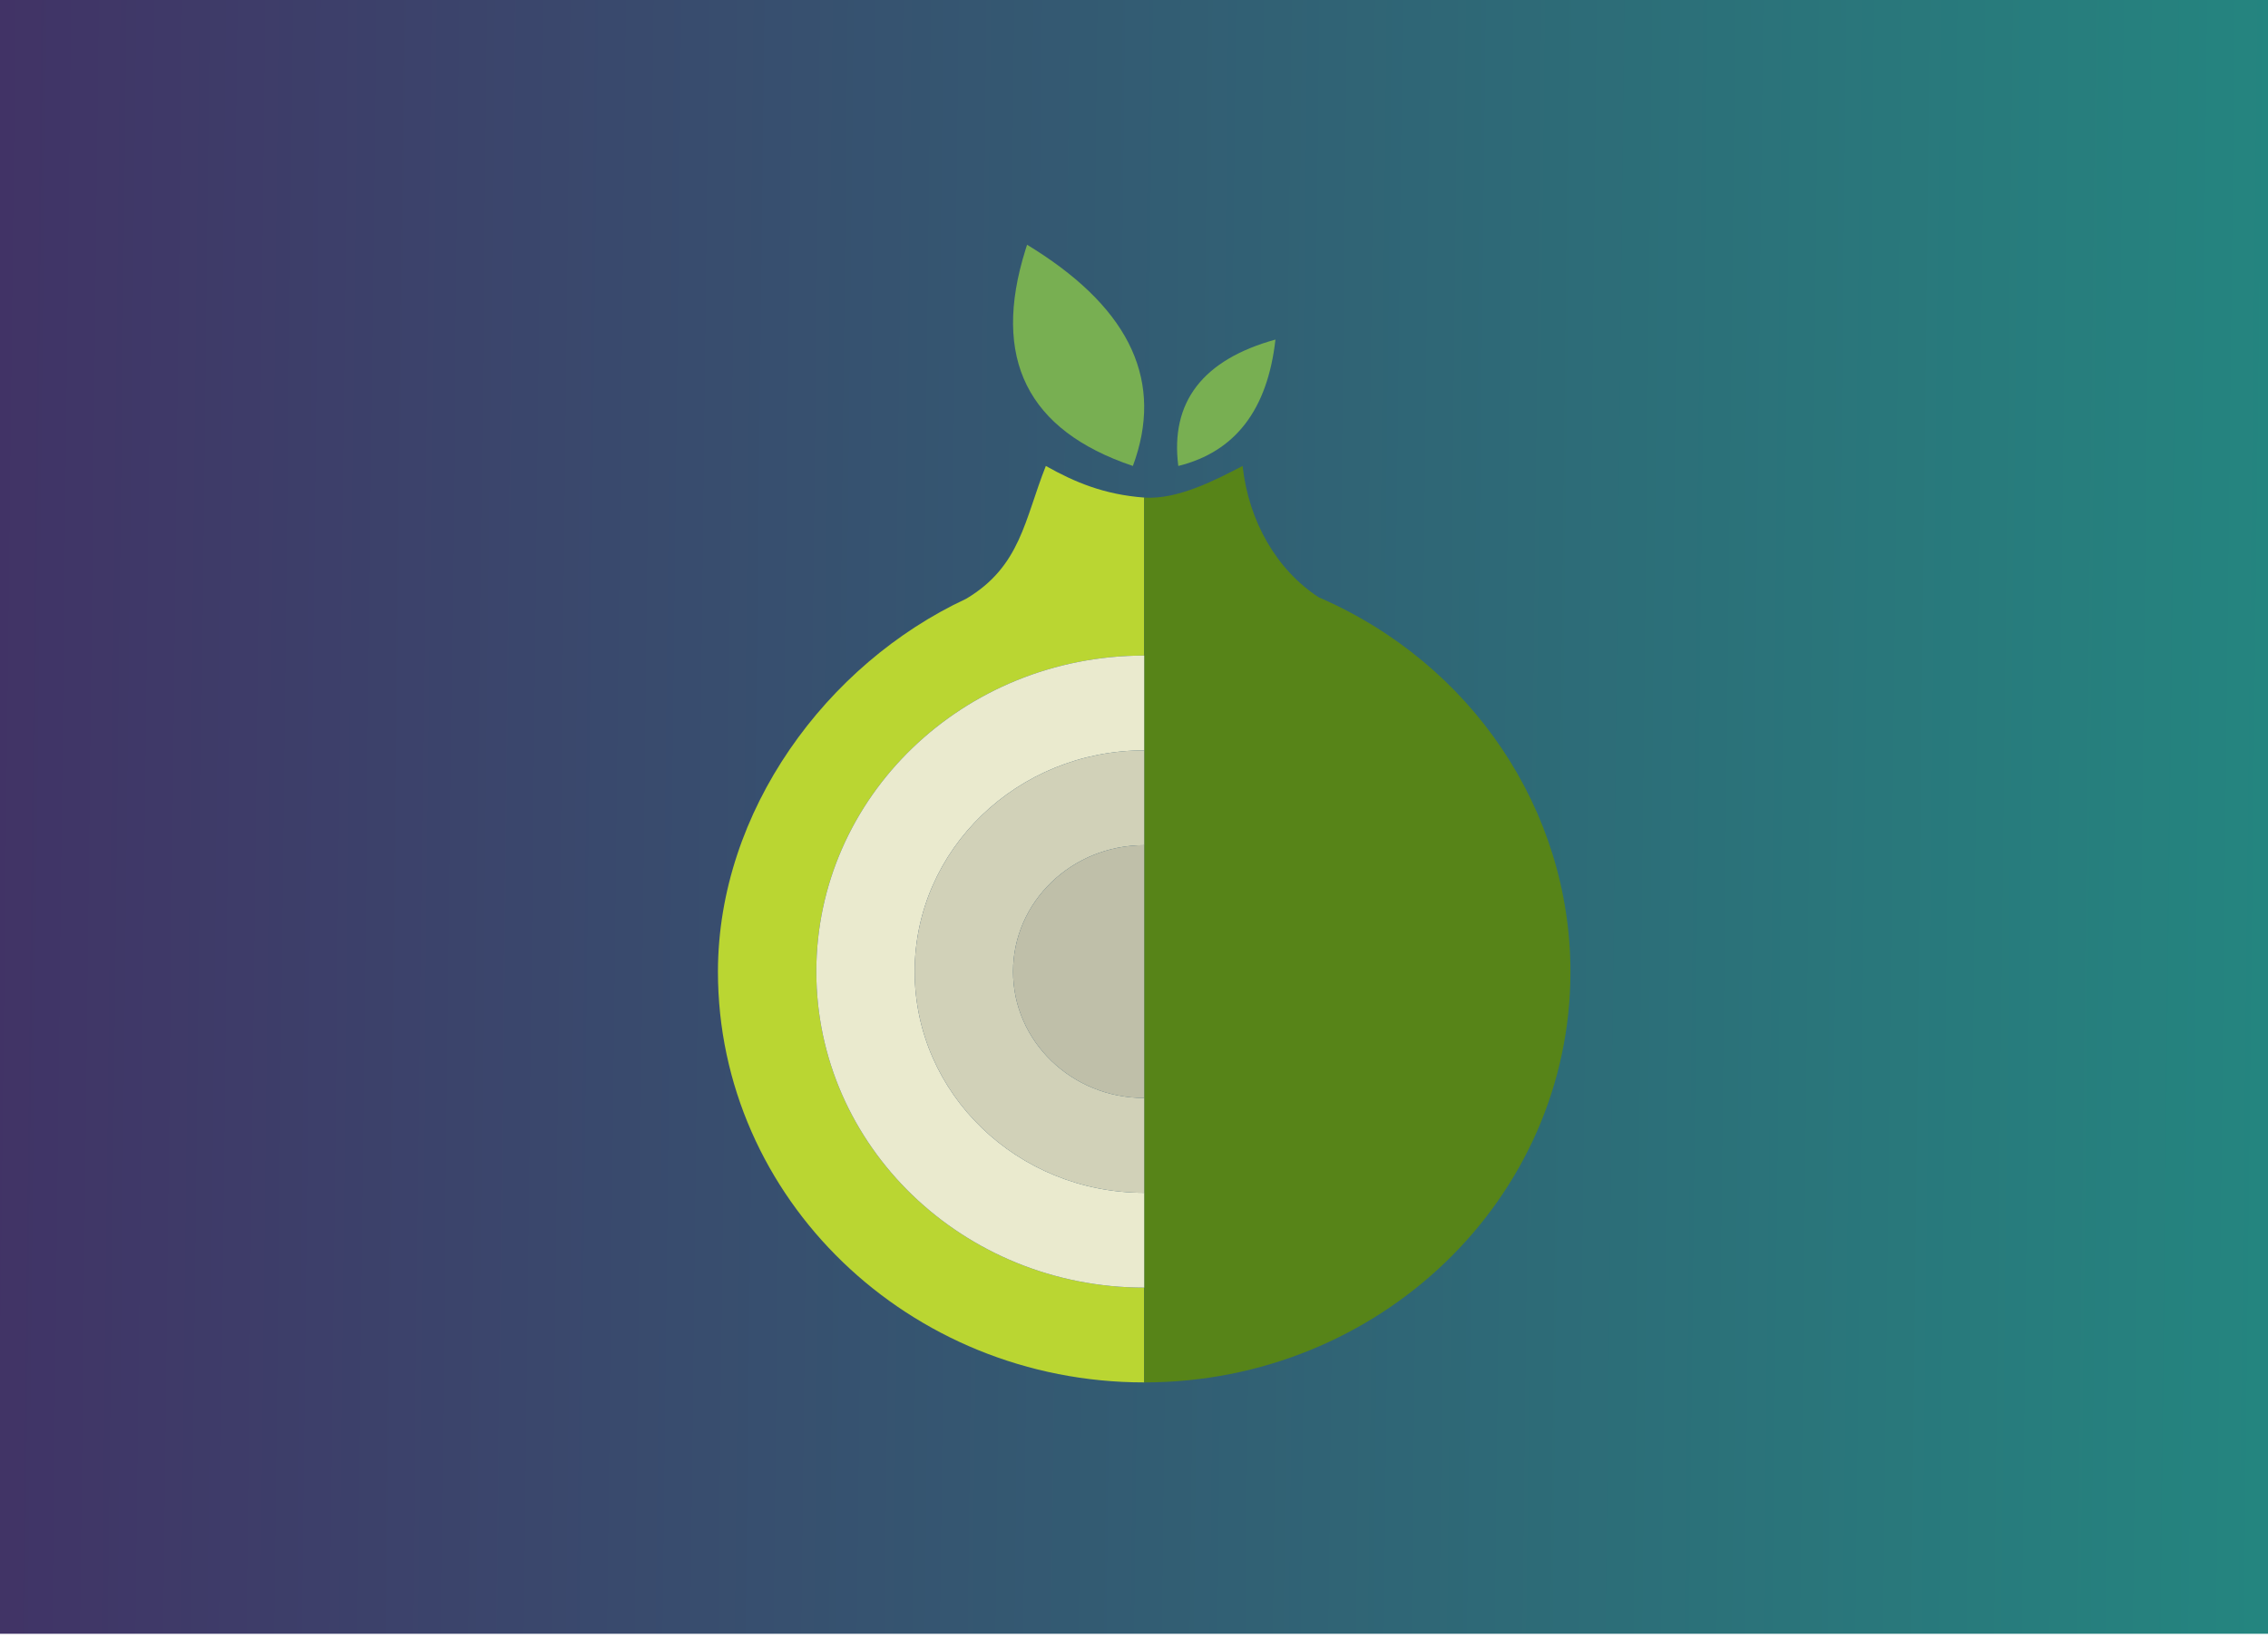
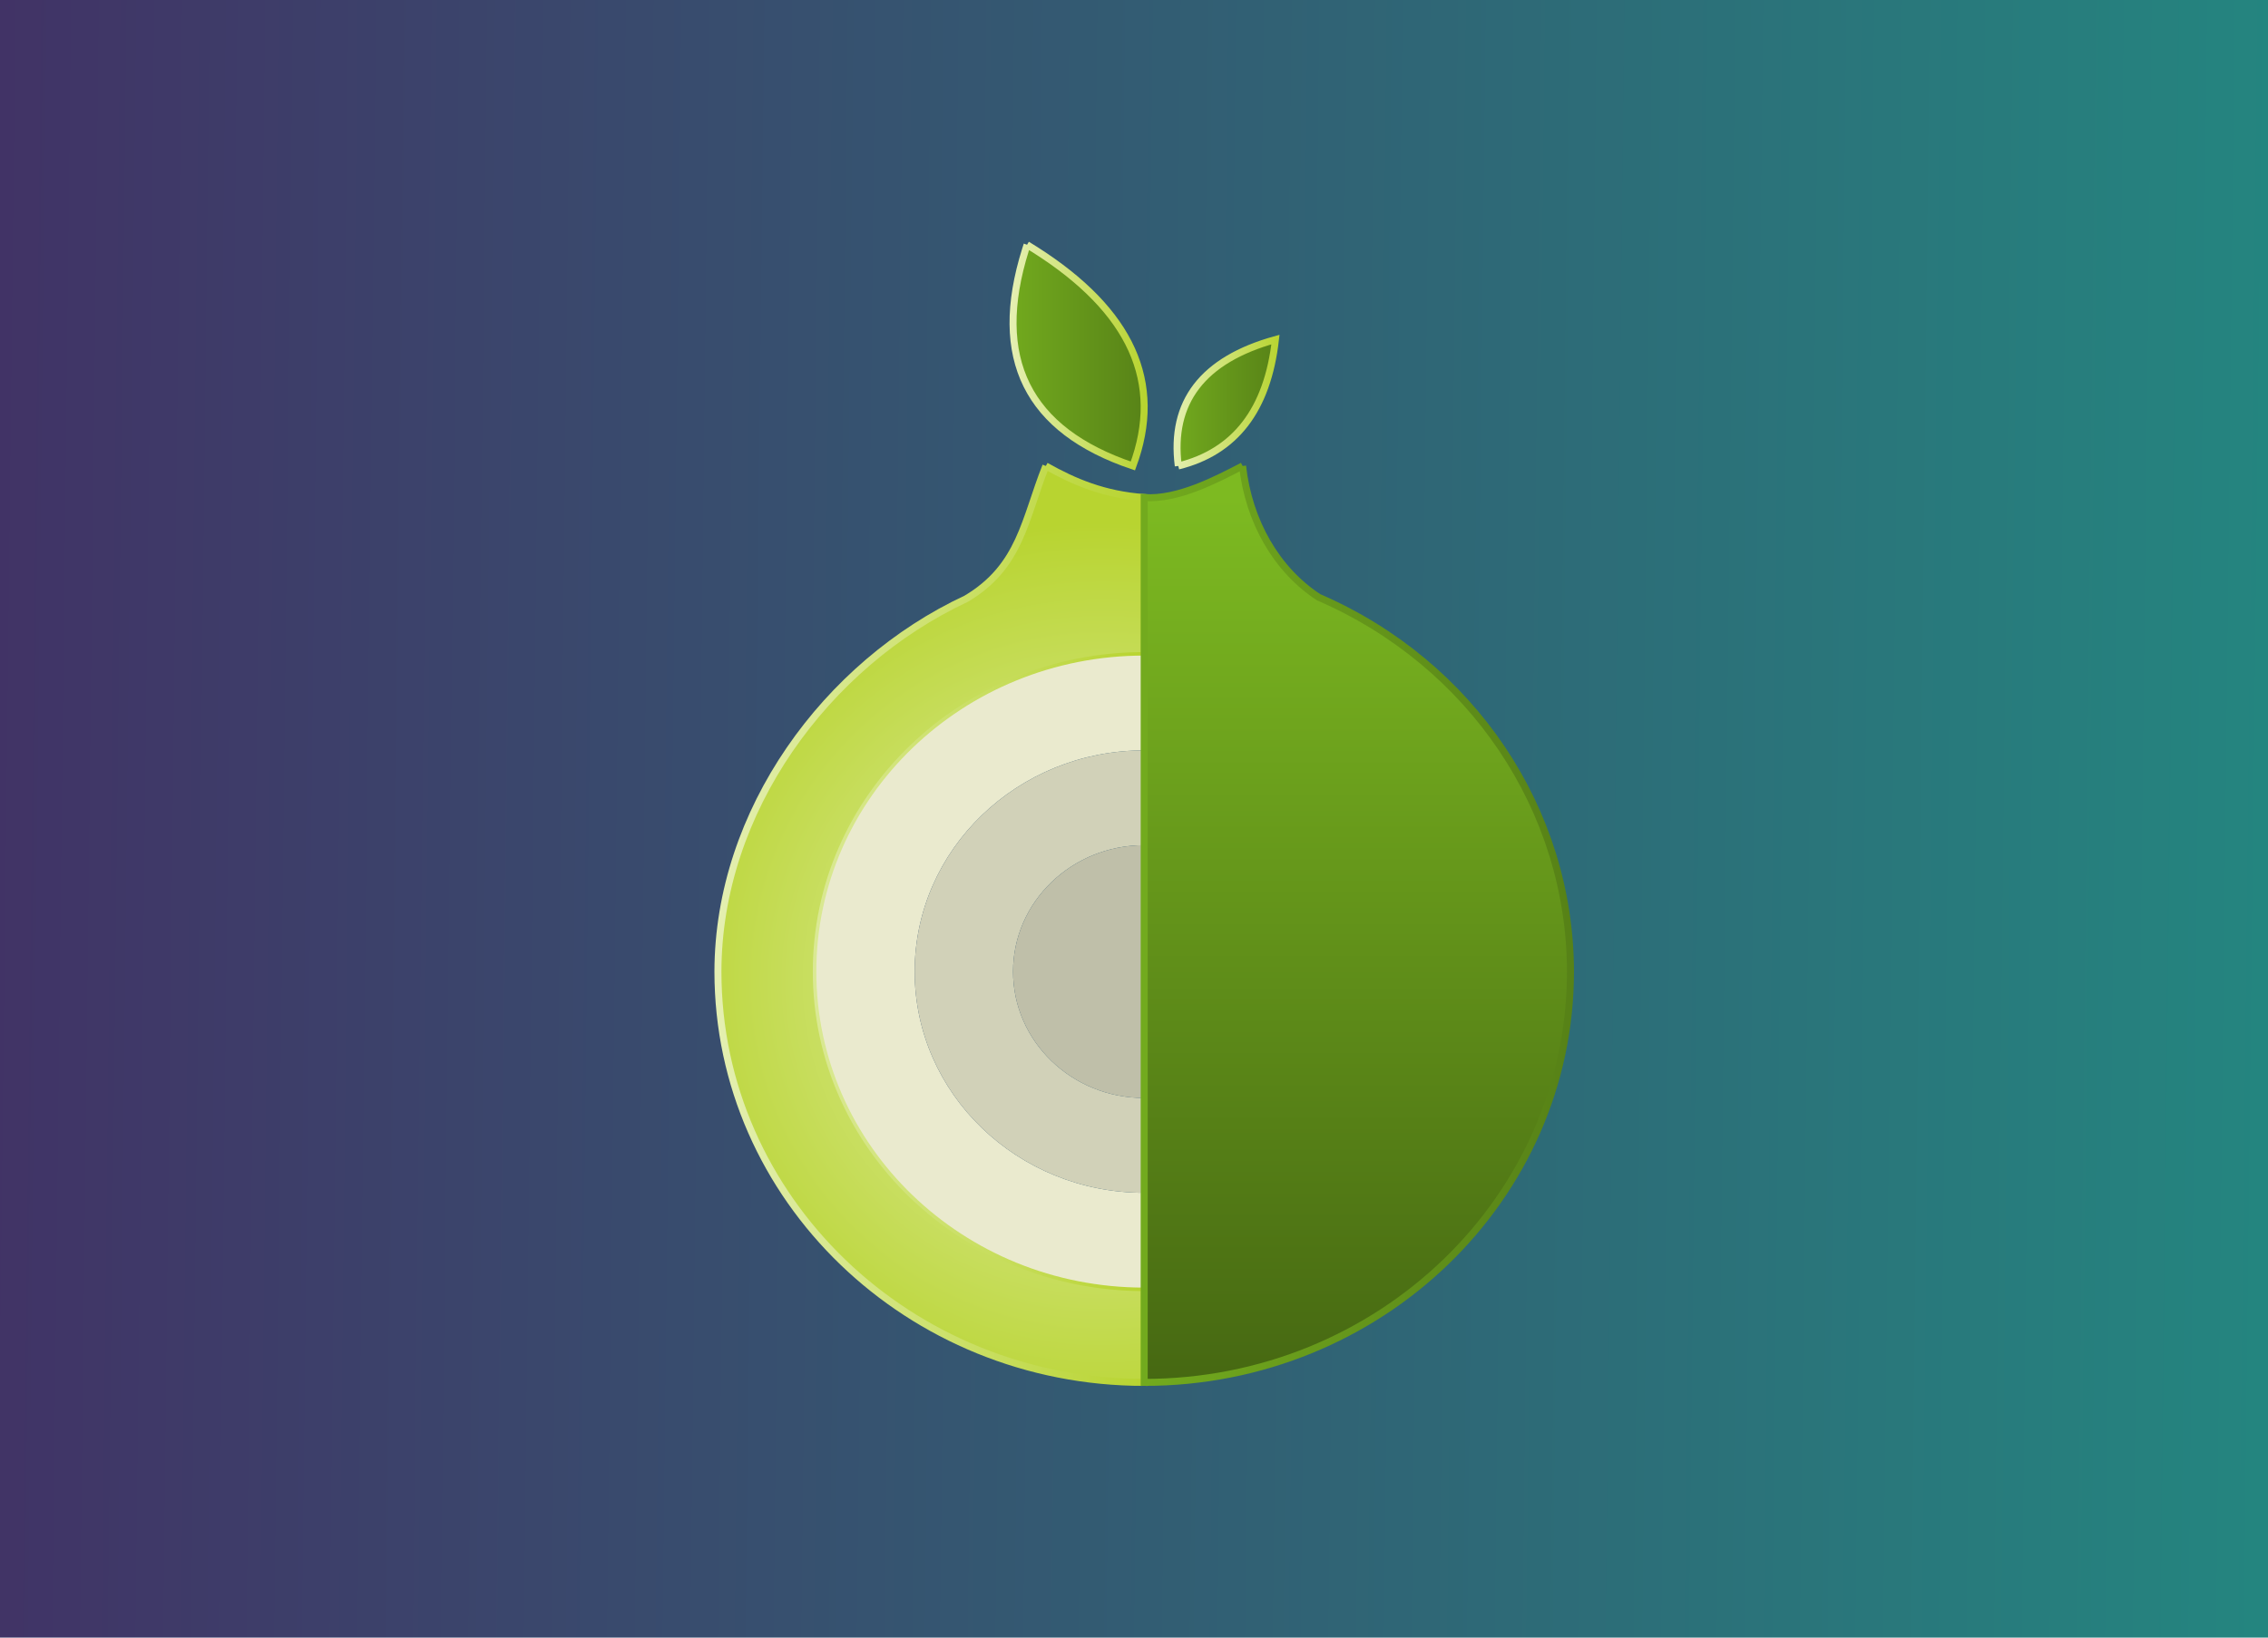
- <svg xmlns="http://www.w3.org/2000/svg" width="324px" height="234px" viewBox="0 0 324 234" version="1.1">
-   <defs>
+ <svg xmlns="http://www.w3.org/2000/svg" xmlns:xlink="http://www.w3.org/1999/xlink" width="324px" height="234px" viewBox="0 0 324 234" version="1.1" id="svg28">
+   <defs id="defs7">
+     <linearGradient id="linearGradient842">
+       <stop id="stop838" offset="0" style="stop-color:#7dba21;stop-opacity:1" />
+       <stop id="stop840" offset="1" style="stop-color:#466812;stop-opacity:1" />
+     </linearGradient>
+     <linearGradient id="linearGradient835">
+       <stop style="stop-color:#e4efb1;stop-opacity:1" offset="0" id="stop831" />
+       <stop style="stop-color:#b8d430;stop-opacity:1" offset="1" id="stop833" />
+     </linearGradient>
+     <linearGradient id="linearGradient827">
+       <stop style="stop-color:#72aa1e;stop-opacity:1" offset="0" id="stop823" />
+       <stop style="stop-color:#578217;stop-opacity:1" offset="1" id="stop825" />
+     </linearGradient>
    <linearGradient id="linear0" gradientUnits="userSpaceOnUse" x1="0" y1="0.5" x2="1.197" y2="0.51" gradientTransform="matrix(327.8916,0,0,236.3131,-1.701,-1.94342)">
-       <stop offset="0" style="stop-color:rgb(25.49%,20%,40%);stop-opacity:1;" />
-       <stop offset="0.983" style="stop-color:rgb(12.157%,58.039%,51.765%);stop-opacity:1;" />
+       <stop offset="0" style="stop-color:rgb(25.49%,20%,40%);stop-opacity:1;" id="stop2" />
+       <stop offset="0.983" style="stop-color:rgb(12.157%,58.039%,51.765%);stop-opacity:1;" id="stop4" />
    </linearGradient>
+     <linearGradient xlink:href="#linearGradient842" id="linearGradient829" x1="163.457" y1="71.098" x2="163.457" y2="197.535" gradientUnits="userSpaceOnUse" />
+     <radialGradient xlink:href="#linearGradient835" id="radialGradient837" cx="157.549" cy="135.808" fx="157.549" fy="135.808" r="30.447" gradientTransform="matrix(2.174386,-0.03454075,0.03415687,2.150219,-189.6618,-146.4535)" gradientUnits="userSpaceOnUse" />
+     <linearGradient xlink:href="#linearGradient835" id="linearGradient869" x1="167.654" y1="57.454" x2="182.787" y2="57.454" gradientUnits="userSpaceOnUse" />
+     <linearGradient xlink:href="#linearGradient835" id="linearGradient877" x1="144.72" y1="50.777" x2="163.455" y2="50.777" gradientUnits="userSpaceOnUse" />
+     <linearGradient xlink:href="#linearGradient827" id="linearGradient901" x1="144.221" y1="50.877" x2="163.951" y2="50.877" gradientUnits="userSpaceOnUse" />
+     <linearGradient xlink:href="#linearGradient827" id="linearGradient909" x1="167.654" y1="57.454" x2="182.787" y2="57.454" gradientUnits="userSpaceOnUse" />
+     <linearGradient xlink:href="#linearGradient835" id="linearGradient917" x1="102.562" y1="132.059" x2="163.457" y2="132.059" gradientUnits="userSpaceOnUse" />
+     <linearGradient xlink:href="#linearGradient827" id="linearGradient925" x1="163.457" y1="132.059" x2="224.352" y2="132.059" gradientUnits="userSpaceOnUse" />
  </defs>
  <g id="surface1">
-     <rect x="0" y="0" width="324" height="234" style="fill:url(#linear0);stroke:none;" />
-     <path style="fill:none;stroke-width:1.022;stroke-linecap:butt;stroke-linejoin:miter;stroke:rgb(100%,100%,100%);stroke-opacity:1;stroke-miterlimit:2;" d="M -0.944 -1.084 L 181.217 -1.084 L 181.217 130.607 L -0.944 130.607 Z M -0.944 -1.084 " transform="matrix(1.8,0,0,1.794479,0,0)" />
-     <path style=" stroke:none;fill-rule:nonzero;fill:rgb(72.941%,83.922%,19.608%);fill-opacity:1;" d="M 149.406 66.582 C 146.359 74.238 145.816 80.926 138.023 85.559 C 118.035 94.887 102.59 115.922 102.562 138.832 C 102.562 171.254 129.824 197.535 163.457 197.535 L 163.457 183.988 C 137.586 183.988 116.617 163.77 116.617 138.832 C 116.617 113.891 137.586 93.676 163.457 93.676 L 163.457 71.098 C 157.762 70.676 153.527 68.906 149.406 66.582 " />
-     <path style=" stroke:none;fill-rule:nonzero;fill:rgb(34.118%,51.765%,9.412%);fill-opacity:1;" d="M 177.512 66.582 C 173.844 68.48 168.273 71.441 163.457 71.098 L 163.457 197.535 C 197.09 197.535 224.352 171.25 224.352 138.832 C 224.32 115.734 210.246 94.805 188.387 85.348 C 182.391 81.449 178.387 74.512 177.512 66.582 " />
-     <path style=" stroke:none;fill-rule:nonzero;fill:rgb(47.059%,68.627%,32.157%);fill-opacity:1;" d="M 146.727 34.973 C 146.641 35.219 146.562 35.469 146.5 35.68 C 141.633 51.207 146.746 61.504 161.84 66.582 C 166.258 54.684 161.617 44.414 147.863 35.68 C 147.535 35.469 147.133 35.219 146.723 34.973 " />
-     <path style=" stroke:none;fill-rule:nonzero;fill:rgb(47.059%,68.627%,32.157%);fill-opacity:1;" d="M 168.328 66.582 C 167.164 57.461 171.805 51.402 182.207 48.52 C 181.074 58.559 176.457 64.566 168.328 66.582 " />
-     <path style=" stroke:none;fill-rule:nonzero;fill:rgb(91.765%,91.765%,80.784%);fill-opacity:1;" d="M 163.457 93.676 C 137.586 93.676 116.617 113.891 116.617 138.832 C 116.617 163.77 137.586 183.988 163.457 183.988 L 163.457 170.441 C 145.348 170.441 130.668 156.289 130.668 138.832 C 130.668 121.375 145.348 107.223 163.457 107.223 Z M 163.457 93.676 " />
-     <path style=" stroke:none;fill-rule:nonzero;fill:rgb(81.961%,81.961%,72.157%);fill-opacity:1;" d="M 163.457 107.223 C 145.348 107.223 130.668 121.375 130.668 138.832 C 130.668 156.289 145.348 170.441 163.457 170.441 L 163.457 156.895 C 153.109 156.895 144.723 148.805 144.723 138.832 C 144.723 128.855 153.109 120.77 163.457 120.77 Z M 163.457 107.223 " />
-     <path style=" stroke:none;fill-rule:nonzero;fill:rgb(74.902%,74.902%,66.275%);fill-opacity:1;" d="M 163.457 120.77 C 153.109 120.77 144.723 128.855 144.723 138.832 C 144.723 148.805 153.109 156.895 163.457 156.895 Z M 163.457 120.77 " />
+     <rect x="0" y="0" width="324" height="234" style="fill:url(#linear0);stroke:none;" id="rect9" />
+     <path style="stroke:url(#linearGradient917);fill-rule:nonzero;fill:url(#radialGradient837);fill-opacity:1" d="M 149.406 66.582 C 146.359 74.238 145.816 80.926 138.023 85.559 C 118.035 94.887 102.59 115.922 102.562 138.832 C 102.562 171.254 129.824 197.535 163.457 197.535 L 163.457 183.988 C 137.586 183.988 116.617 163.77 116.617 138.832 C 116.617 113.891 137.586 93.676 163.457 93.676 L 163.457 71.098 C 157.762 70.676 153.527 68.906 149.406 66.582 " id="path13" />
+     <path style="stroke:url(#linearGradient877);fill-rule:nonzero;fill:url(#linearGradient901);fill-opacity:1.0" d="M 146.727 34.973 C 146.641 35.219 146.562 35.469 146.5 35.68 C 141.633 51.207 146.746 61.504 161.84 66.582 C 166.258 54.684 161.617 44.414 147.863 35.68 C 147.535 35.469 147.133 35.219 146.723 34.973 " id="path17" />
+     <path style="stroke:url(#linearGradient869);fill-rule:nonzero;fill:url(#linearGradient909);fill-opacity:1.0;stroke-opacity:1" d="M 168.328 66.582 C 167.164 57.461 171.805 51.402 182.207 48.52 C 181.074 58.559 176.457 64.566 168.328 66.582 " id="path19" />
+     <path style=" stroke:none;fill-rule:nonzero;fill:rgb(91.765%,91.765%,80.784%);fill-opacity:1;" d="M 163.457 93.676 C 137.586 93.676 116.617 113.891 116.617 138.832 C 116.617 163.77 137.586 183.988 163.457 183.988 L 163.457 170.441 C 145.348 170.441 130.668 156.289 130.668 138.832 C 130.668 121.375 145.348 107.223 163.457 107.223 Z M 163.457 93.676 " id="path21" />
+     <path style=" stroke:none;fill-rule:nonzero;fill:rgb(81.961%,81.961%,72.157%);fill-opacity:1;" d="M 163.457 107.223 C 145.348 107.223 130.668 121.375 130.668 138.832 C 130.668 156.289 145.348 170.441 163.457 170.441 L 163.457 156.895 C 153.109 156.895 144.723 148.805 144.723 138.832 C 144.723 128.855 153.109 120.77 163.457 120.77 Z M 163.457 107.223 " id="path23" />
+     <path style=" stroke:none;fill-rule:nonzero;fill:rgb(74.902%,74.902%,66.275%);fill-opacity:1;" d="M 163.457 120.77 C 153.109 120.77 144.723 128.855 144.723 138.832 C 144.723 148.805 153.109 156.895 163.457 156.895 Z M 163.457 120.77 " id="path25" />
+   </g>
+   <g id="layer1">
+     <path style="stroke:url(#linearGradient925);fill-rule:nonzero;fill:url(#linearGradient829);fill-opacity:1" d="M 177.512 66.582 C 173.844 68.48 168.273 71.441 163.457 71.098 L 163.457 197.535 C 197.09 197.535 224.352 171.25 224.352 138.832 C 224.32 115.734 210.246 94.805 188.387 85.348 C 182.391 81.449 178.387 74.512 177.512 66.582 " id="path15" />
  </g>
</svg>
